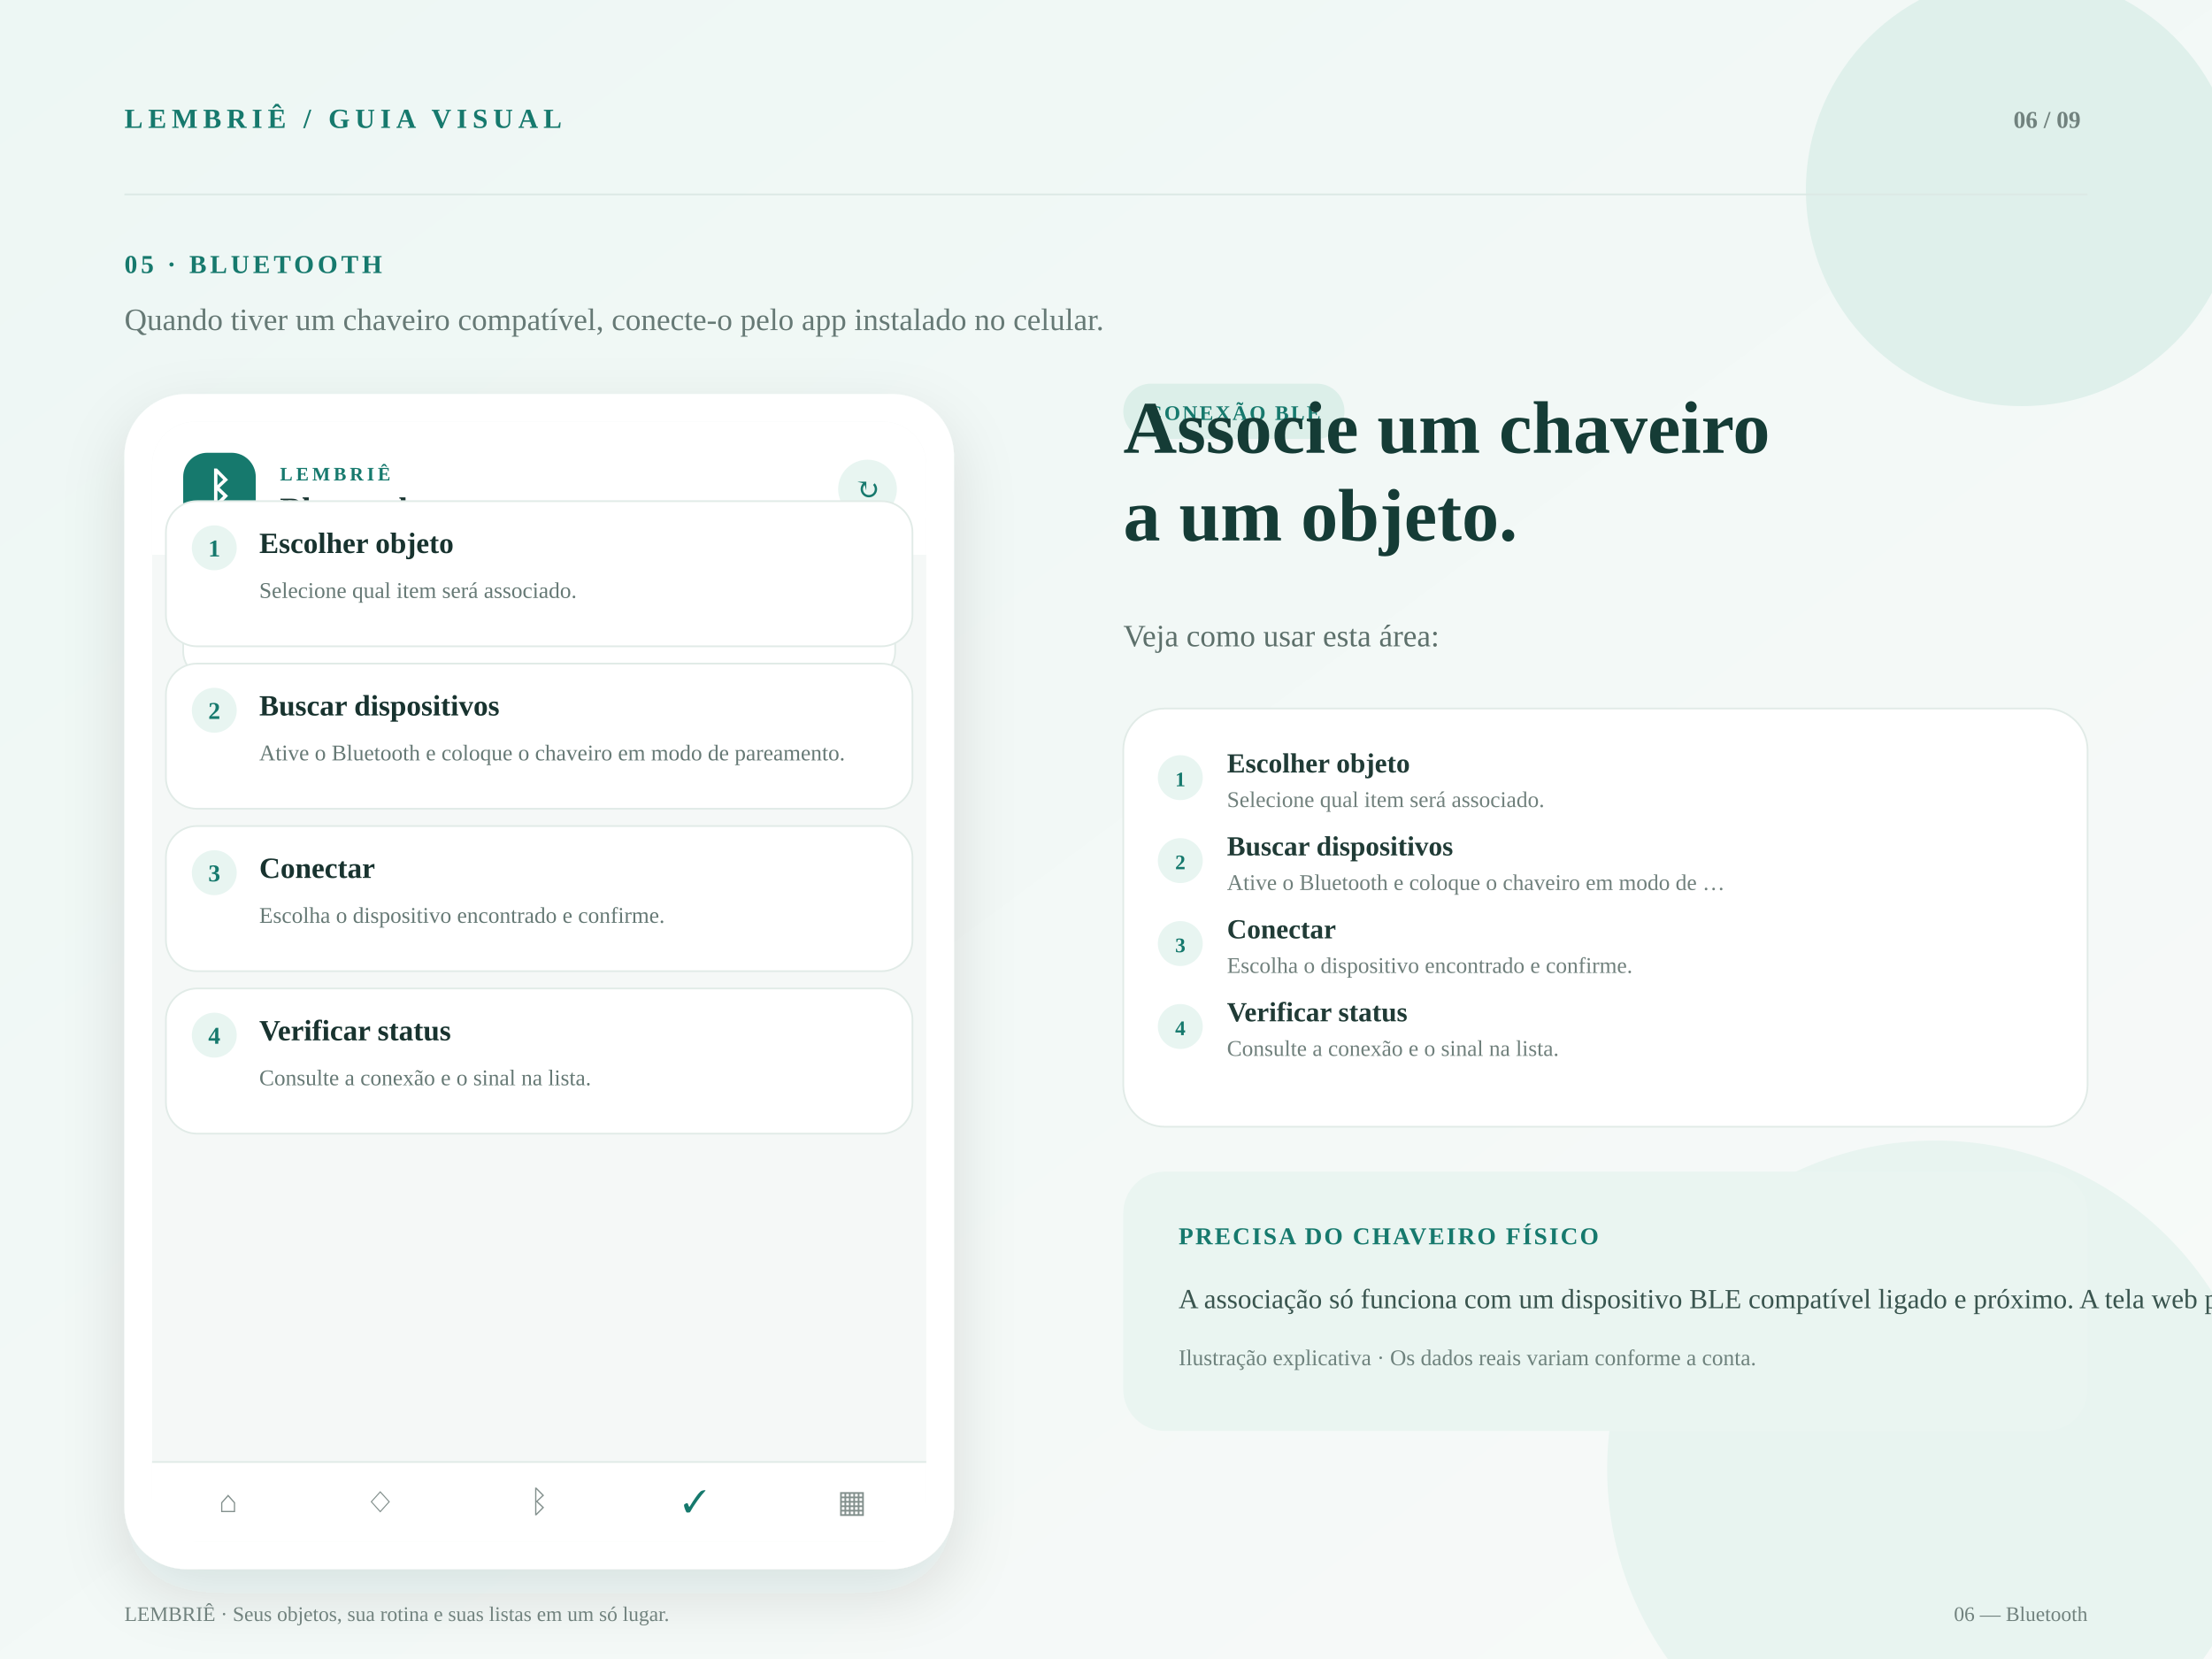
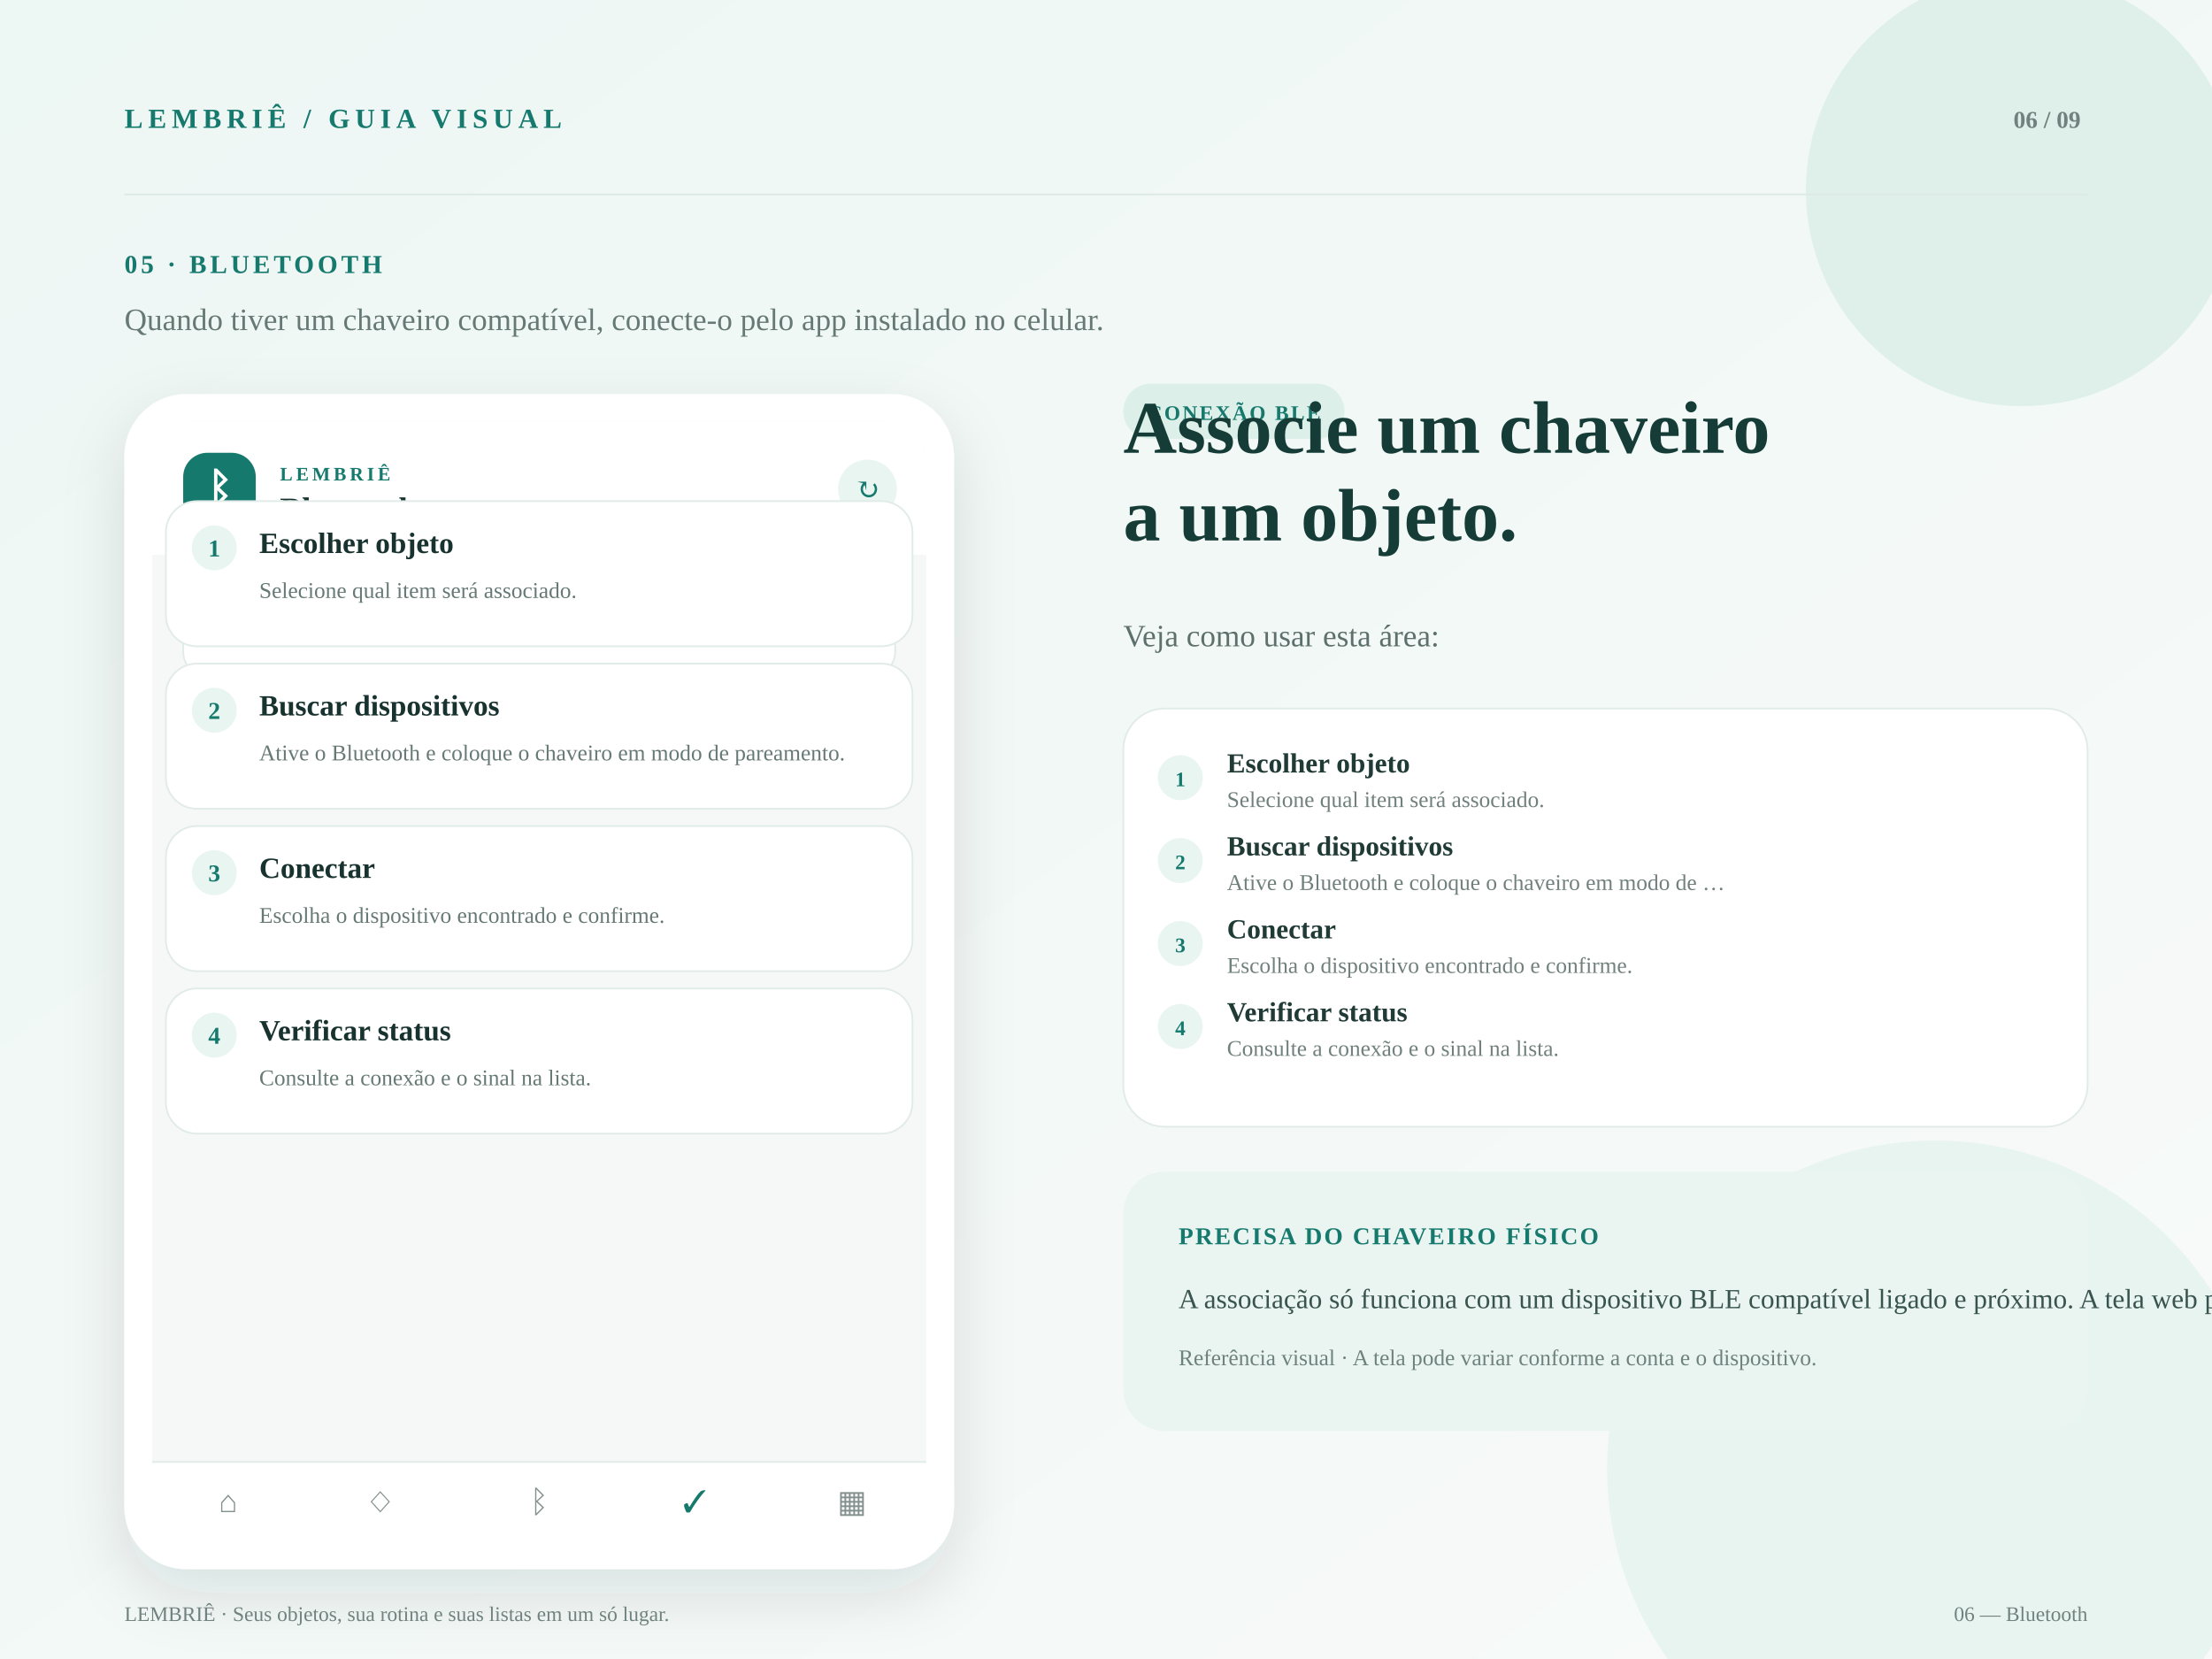
<svg xmlns="http://www.w3.org/2000/svg" width="1280" height="960" viewBox="0 0 1280 960" role="img" aria-labelledby="title desc">
  <defs>
    <linearGradient id="bg" x1="0" y1="0" x2="1" y2="1">
      <stop stop-color="#edf7f4" />
      <stop offset="1" stop-color="#f8faf9" />
    </linearGradient>
    <filter id="shadow" x="-20%" y="-20%" width="140%" height="150%">
      <feDropShadow dx="0" dy="14" stdDeviation="18" flood-color="#173b35" flood-opacity=".12" />
    </filter>
  </defs>
  <rect width="1280" height="960" fill="url(#bg)" />
  <circle cx="1170" cy="110" r="125" fill="#dff0eb" />
  <circle cx="1120" cy="850" r="190" fill="#e8f4f0" />
  <text x="72" y="74" font-size="16" font-weight="800" letter-spacing="3" fill="#16796d">LEMBRIÊ  /  GUIA VISUAL</text>
  <text x="1204" y="74" text-anchor="end" font-size="14" font-weight="700" fill="#71827e">06 / 09</text>
  <rect x="72" y="112" width="1136" height="1" fill="#dce9e5" />
  <text x="72" y="158" font-size="15" font-weight="800" letter-spacing="2" fill="#16796d">05 · BLUETOOTH</text>
  <text x="72" y="191" font-size="18" fill="#667975">Quando tiver um chaveiro compatível, conecte-o pelo app instalado no celular.</text>
  <g filter="url(#shadow)">
    <rect x="72" y="228" width="480" height="680" rx="36" fill="#fff" />
    <rect x="88" y="244" width="448" height="648" rx="25" fill="#f5f8f7" />
  </g>
  <rect x="88" y="244" width="448" height="77" rx="25" fill="#fff" />
  <path d="M88 296h448v25H88z" fill="#fff" />
  <rect x="106" y="262" width="42" height="42" rx="14" fill="#16796d" />
  <text x="127" y="291" text-anchor="middle" font-size="24" fill="#fff" font-weight="700">ᛒ</text>
  <text x="162" y="278" font-size="11" font-weight="800" letter-spacing="2" fill="#16796d">LEMBRIÊ</text>
  <text x="162" y="301" font-size="19" font-weight="750" fill="#17332f">Bluetooth</text>
  <circle cx="502" cy="283" r="17" fill="#e8f5f1" />
  <text x="502" y="289" text-anchor="middle" font-size="17" fill="#16796d">↻</text>
  <rect x="106" y="339" width="412" height="53" rx="15" fill="#fff" stroke="#e1ebe7" />
  <text x="125" y="371" font-size="15" fill="#8a9894">⌕  Buscar ou explorar</text>
  <rect x="96" y="290" width="432" height="84" rx="18" fill="#fff" stroke="#e1ebe7" />
  <circle cx="124" cy="317" r="13" fill="#e8f5f1" />
  <text x="124" y="322" text-anchor="middle" font-size="14" fill="#16796d" font-weight="700">1</text>
  <text x="150" y="320" font-size="17" fill="#18332f" font-weight="700">Escolher objeto</text>
  <text x="150" y="346" font-size="13" fill="#667975">Selecione qual item será associado.</text>
  <rect x="96" y="384" width="432" height="84" rx="18" fill="#fff" stroke="#e1ebe7" />
  <circle cx="124" cy="411" r="13" fill="#e8f5f1" />
  <text x="124" y="416" text-anchor="middle" font-size="14" fill="#16796d" font-weight="700">2</text>
  <text x="150" y="414" font-size="17" fill="#18332f" font-weight="700">Buscar dispositivos</text>
  <text x="150" y="440" font-size="13" fill="#667975">Ative o Bluetooth e coloque o chaveiro em modo de pareamento.</text>
  <rect x="96" y="478" width="432" height="84" rx="18" fill="#fff" stroke="#e1ebe7" />
  <circle cx="124" cy="505" r="13" fill="#e8f5f1" />
  <text x="124" y="510" text-anchor="middle" font-size="14" fill="#16796d" font-weight="700">3</text>
  <text x="150" y="508" font-size="17" fill="#18332f" font-weight="700">Conectar</text>
  <text x="150" y="534" font-size="13" fill="#667975">Escolha o dispositivo encontrado e confirme.</text>
  <rect x="96" y="572" width="432" height="84" rx="18" fill="#fff" stroke="#e1ebe7" />
  <circle cx="124" cy="599" r="13" fill="#e8f5f1" />
  <text x="124" y="604" text-anchor="middle" font-size="14" fill="#16796d" font-weight="700">4</text>
  <text x="150" y="602" font-size="17" fill="#18332f" font-weight="700">Verificar status</text>
  <text x="150" y="628" font-size="13" fill="#667975">Consulte a conexão e o sinal na lista.</text>
  <rect x="88" y="846" width="448" height="46" rx="0" fill="#fff" />
  <path d="M88 846h448" stroke="#e1ebe7" />
  <text x="132" y="875" text-anchor="middle" font-size="18" fill="#83908d">⌂</text>
  <text x="220" y="875" text-anchor="middle" font-size="18" fill="#83908d">◇</text>
  <text x="312" y="875" text-anchor="middle" font-size="18" fill="#83908d">ᛒ</text>
  <text x="402" y="875" text-anchor="middle" font-size="18" fill="#16796d">✓</text>
  <text x="493" y="875" text-anchor="middle" font-size="18" fill="#83908d">▦</text>
  <rect x="650" y="222" width="128" height="32" rx="16" fill="#dcefe9" />
  <text x="714" y="243" text-anchor="middle" font-size="12" font-weight="800" letter-spacing="1.2" fill="#16796d">CONEXÃO BLE</text>
  <text x="650" y="262" font-size="43" fill="#153c36" font-weight="750">Associe um chaveiro</text>
  <text x="650" y="312.74" font-size="43" fill="#153c36" font-weight="750">a um objeto.</text>
  <text x="650" y="374" font-size="18" fill="#5d706b">Veja como usar esta área:</text>
  <rect x="650" y="410" width="558" height="242" rx="24" fill="#fff" stroke="#e1ebe7" />
  <circle cx="683" cy="450" r="13" fill="#e8f5f1" />
  <text x="683" y="455" text-anchor="middle" font-size="12" font-weight="800" fill="#16796d">1</text>
  <text x="710" y="447" font-size="16" font-weight="750" fill="#203b36">Escolher objeto</text>
  <text x="710" y="467" font-size="13" fill="#70807c">Selecione qual item será associado.</text>
  <circle cx="683" cy="498" r="13" fill="#e8f5f1" />
  <text x="683" y="503" text-anchor="middle" font-size="12" font-weight="800" fill="#16796d">2</text>
  <text x="710" y="495" font-size="16" font-weight="750" fill="#203b36">Buscar dispositivos</text>
  <text x="710" y="515" font-size="13" fill="#70807c">Ative o Bluetooth e coloque o chaveiro em modo de …</text>
  <circle cx="683" cy="546" r="13" fill="#e8f5f1" />
  <text x="683" y="551" text-anchor="middle" font-size="12" font-weight="800" fill="#16796d">3</text>
  <text x="710" y="543" font-size="16" font-weight="750" fill="#203b36">Conectar</text>
  <text x="710" y="563" font-size="13" fill="#70807c">Escolha o dispositivo encontrado e confirme.</text>
  <circle cx="683" cy="594" r="13" fill="#e8f5f1" />
  <text x="683" y="599" text-anchor="middle" font-size="12" font-weight="800" fill="#16796d">4</text>
  <text x="710" y="591" font-size="16" font-weight="750" fill="#203b36">Verificar status</text>
  <text x="710" y="611" font-size="13" fill="#70807c">Consulte a conexão e o sinal na lista.</text>
  <rect x="650" y="678" width="558" height="150" rx="24" fill="#eaf5f1" />
  <text x="682" y="720" font-size="14" font-weight="800" letter-spacing="1.1" fill="#16796d">PRECISA DO CHAVEIRO FÍSICO</text>
  <text x="682" y="757" font-size="16" fill="#39544e">A associação só funciona com um dispositivo BLE compatível ligado e próximo. A tela web pode não ter acesso à busca Bluetooth.</text>
-   <text x="682" y="790" font-size="13" fill="#6e827d">Ilustração explicativa · Os dados reais variam conforme a conta.</text>
+   <text x="682" y="790" font-size="13" fill="#6e827d">Referência visual · A tela pode variar conforme a conta e o dispositivo.</text>
  <text x="72" y="938" font-size="12" fill="#71827e">LEMBRIÊ  ·  Seus objetos, sua rotina e suas listas em um só lugar.</text>
  <text x="1208" y="938" text-anchor="end" font-size="12" fill="#71827e">06 — Bluetooth</text>
</svg>
